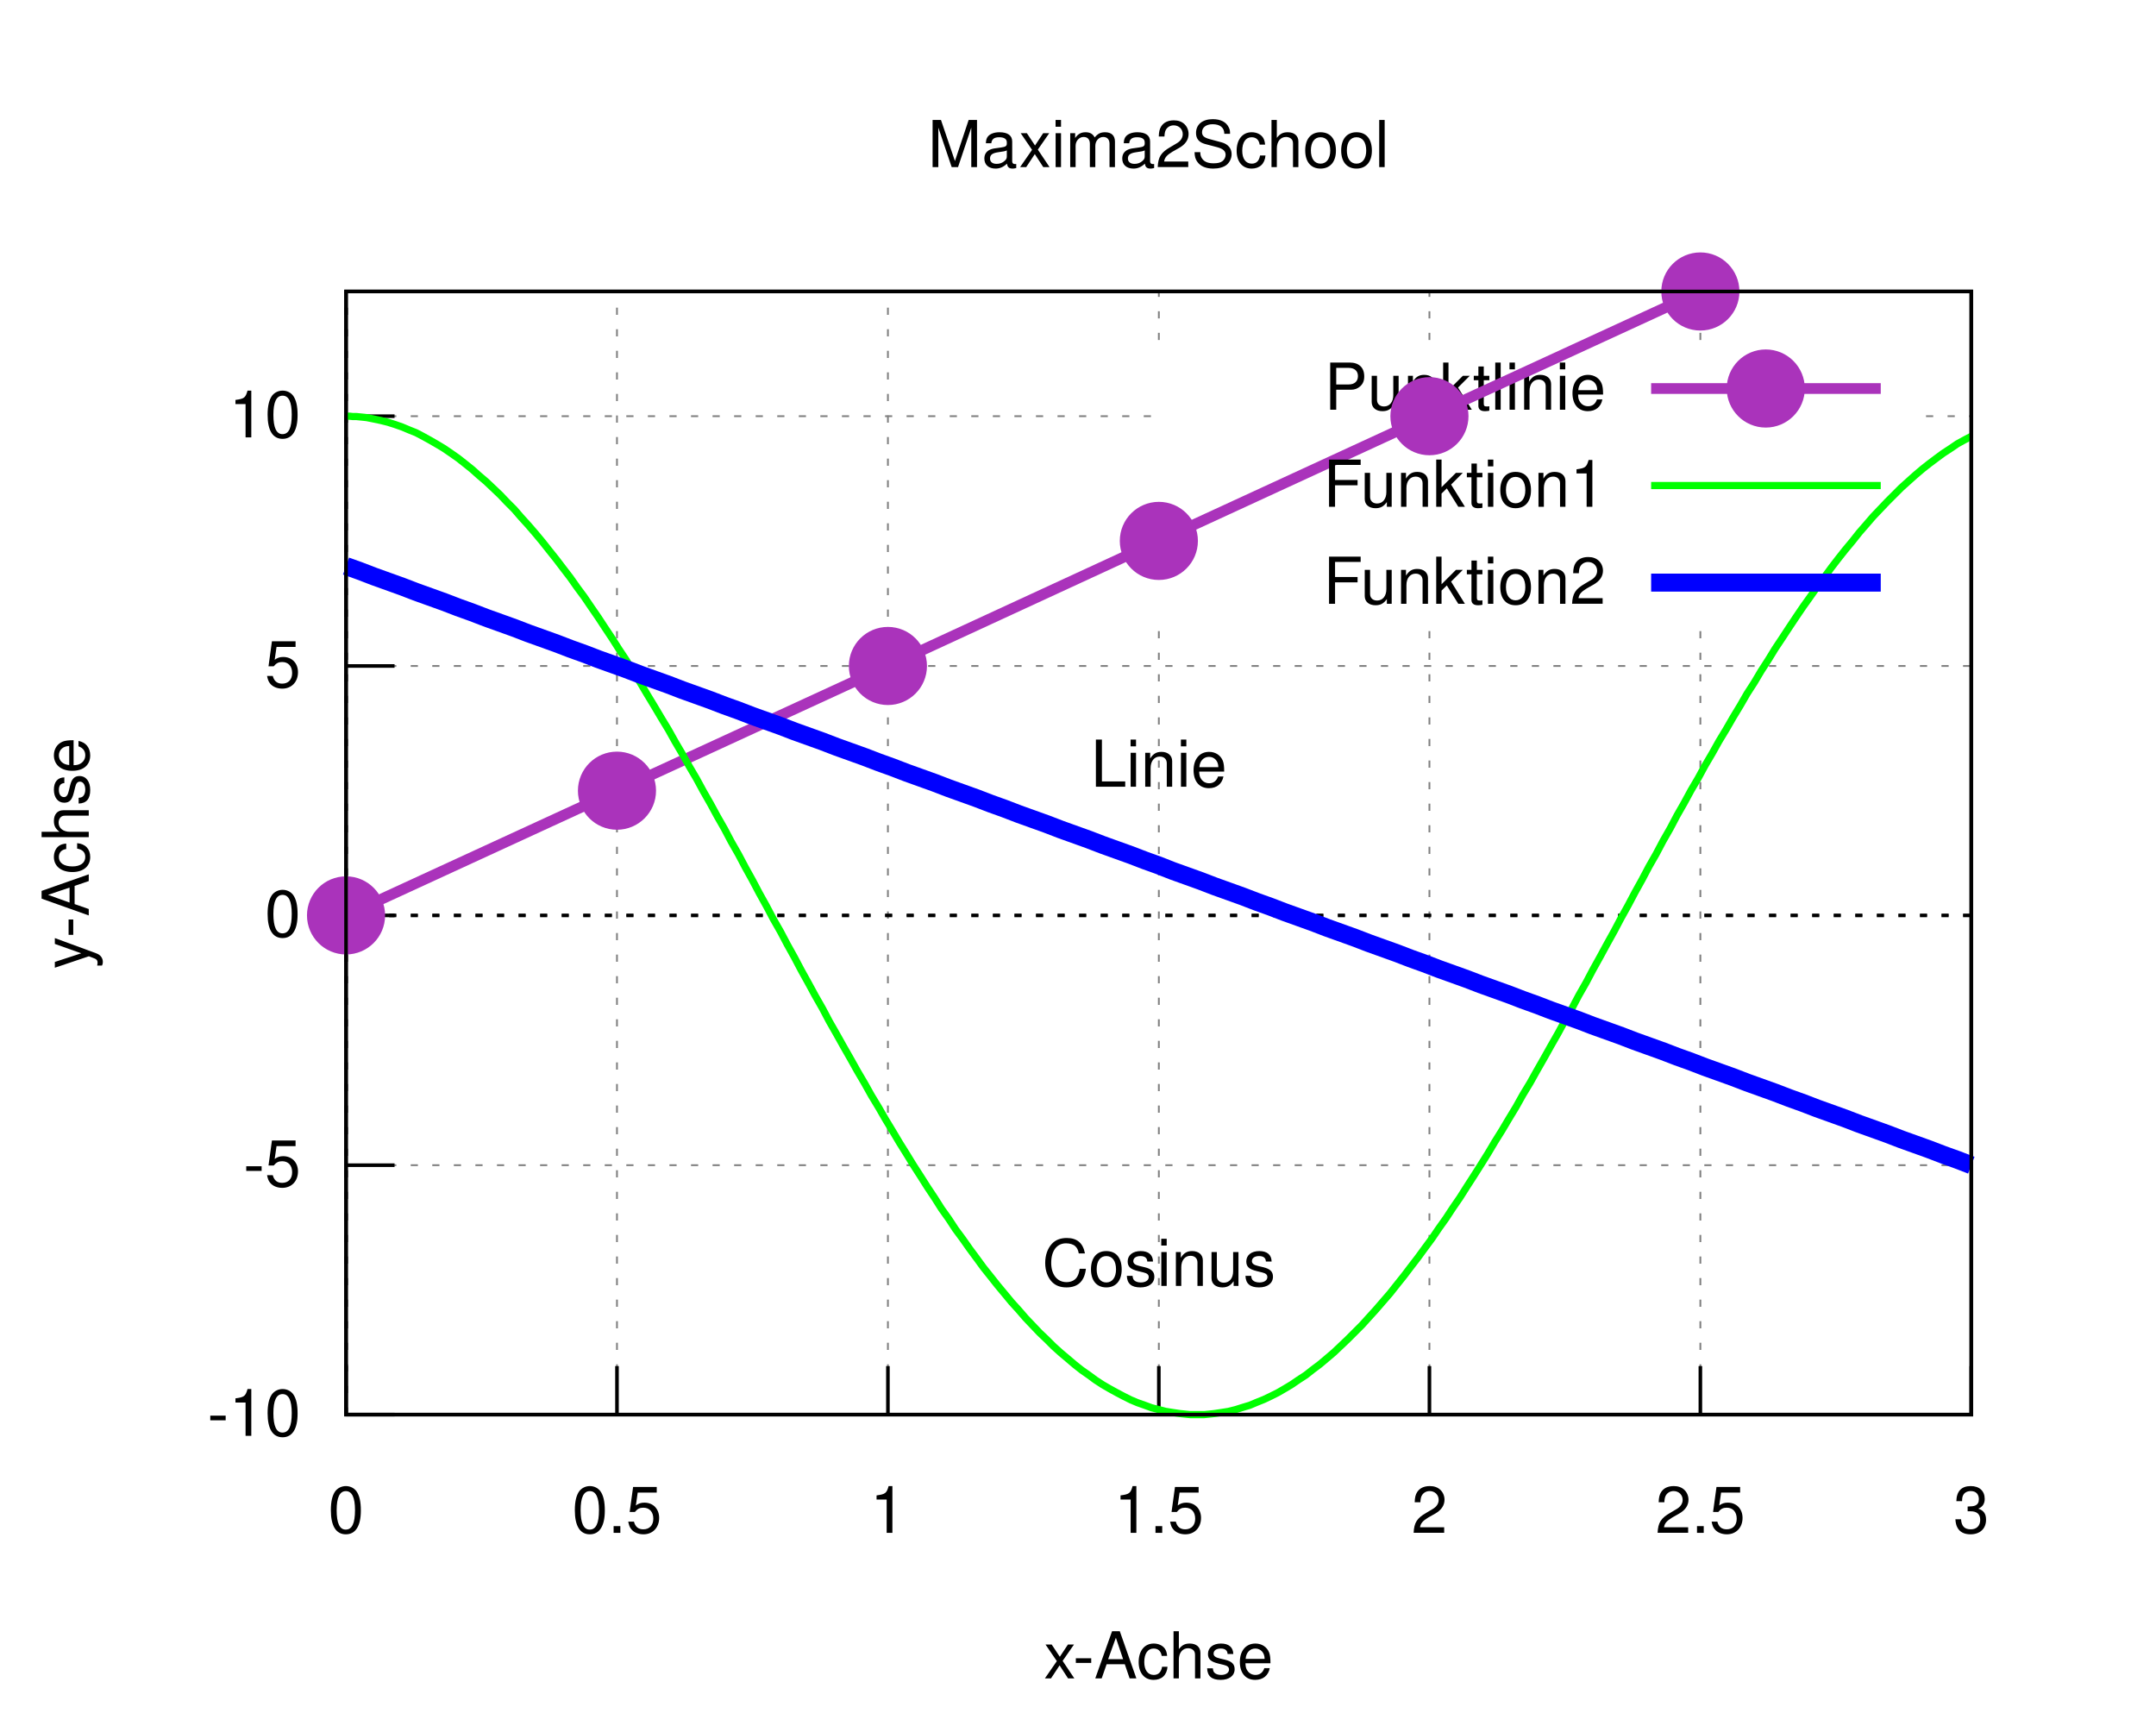
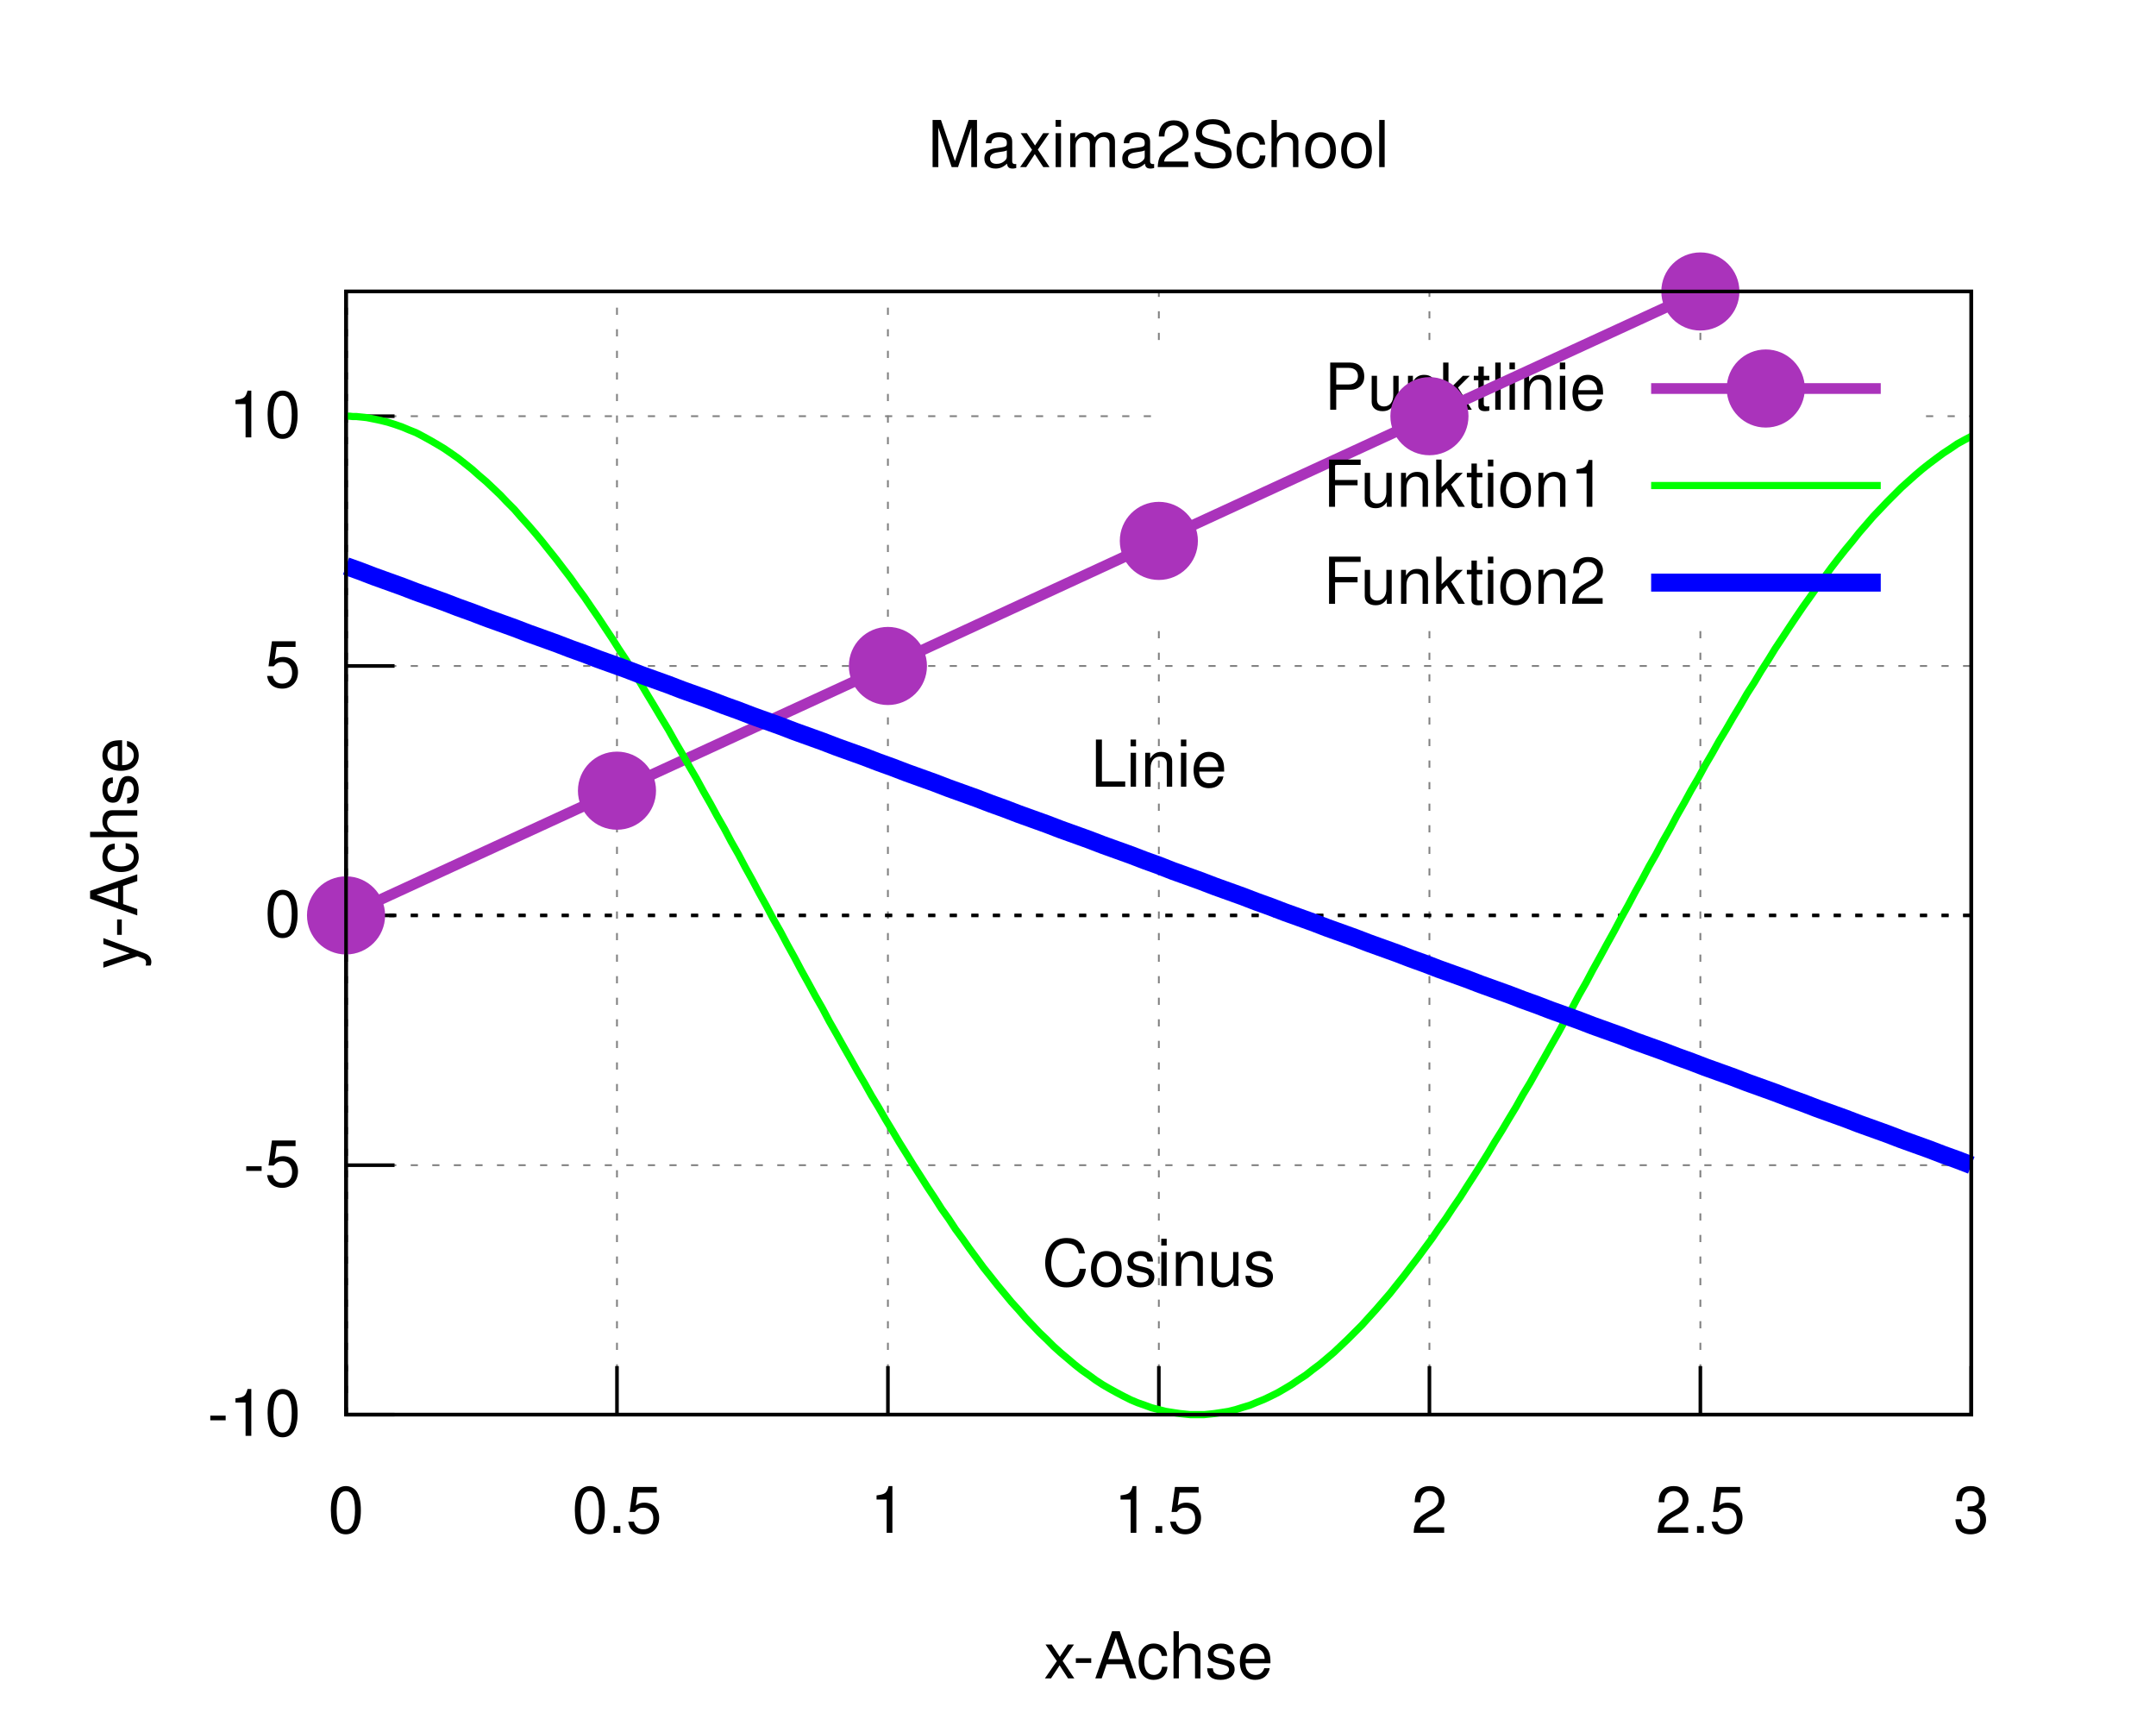
<svg xmlns="http://www.w3.org/2000/svg" xmlns:xlink="http://www.w3.org/1999/xlink" width="600" height="480" viewBox="0 0 600 480">
  <g id="gnuplot_canvas">
    <rect x="0" y="0" width="600" height="480" fill="none" />
    <defs>
      <circle id="gpDot" r="0.5" stroke-width="0.5" stroke="currentColor" />
      <path id="gpPt0" stroke-width="0.148" stroke="currentColor" d="M-1,0 h2 M0,-1 v2" />
      <path id="gpPt1" stroke-width="0.148" stroke="currentColor" d="M-1,-1 L1,1 M1,-1 L-1,1" />
      <path id="gpPt2" stroke-width="0.148" stroke="currentColor" d="M-1,0 L1,0 M0,-1 L0,1 M-1,-1 L1,1 M-1,1 L1,-1" />
      <rect id="gpPt3" stroke-width="0.148" stroke="currentColor" x="-1" y="-1" width="2" height="2" />
      <rect id="gpPt4" stroke-width="0.148" stroke="currentColor" fill="currentColor" x="-1" y="-1" width="2" height="2" />
      <circle id="gpPt5" stroke-width="0.148" stroke="currentColor" cx="0" cy="0" r="1" />
      <use xlink:href="#gpPt5" id="gpPt6" fill="currentColor" stroke="none" />
      <path id="gpPt7" stroke-width="0.148" stroke="currentColor" d="M0,-1.33 L-1.33,0.67 L1.33,0.67 z" />
      <use xlink:href="#gpPt7" id="gpPt8" fill="currentColor" stroke="none" />
      <use xlink:href="#gpPt7" id="gpPt9" stroke="currentColor" transform="rotate(180)" />
      <use xlink:href="#gpPt9" id="gpPt10" fill="currentColor" stroke="none" />
      <use xlink:href="#gpPt3" id="gpPt11" stroke="currentColor" transform="rotate(45)" />
      <use xlink:href="#gpPt11" id="gpPt12" fill="currentColor" stroke="none" />
      <path id="gpPt13" stroke-width="0.148" stroke="currentColor" d="M0,1.330 L1.265,0.411 L0.782,-1.067 L-0.782,-1.076 L-1.265,0.411 z" />
      <use xlink:href="#gpPt13" id="gpPt14" fill="currentColor" stroke="none" />
      <filter id="textbox" filterUnits="objectBoundingBox" x="0" y="0" height="1" width="1">
        <feFlood flood-color="white" flood-opacity="1" result="bgnd" />
        <feComposite in="SourceGraphic" in2="bgnd" operator="atop" />
      </filter>
      <filter id="greybox" filterUnits="objectBoundingBox" x="0" y="0" height="1" width="1">
        <feFlood flood-color="lightgrey" flood-opacity="1" result="grey" />
        <feComposite in="SourceGraphic" in2="grey" operator="atop" />
      </filter>
    </defs>
    <g fill="none" color="white" stroke="currentColor" stroke-width="1.00" stroke-linecap="butt" stroke-linejoin="miter">
</g>
    <g fill="none" color="black" stroke="currentColor" stroke-width="1.00" stroke-linecap="butt" stroke-linejoin="miter">
      <g stroke="none" shape-rendering="crispEdges">
        <polygon fill="rgb(255, 255, 255)" points="0.0,480.0 599.9,480.0 599.9,0.1 0.0,0.1 " />
      </g>
    </g>
    <g fill="none" color="black" stroke="currentColor" stroke-width="1.00" stroke-linecap="butt" stroke-linejoin="miter">
</g>
    <g fill="none" color="black" stroke="black" stroke-width="0.50" stroke-linecap="butt" stroke-linejoin="miter">
</g>
    <g fill="none" color="gray" stroke="currentColor" stroke-width="0.50" stroke-linecap="butt" stroke-linejoin="miter">
      <path stroke="gray" stroke-dasharray="2,4" class="gridline" d="M96.3,393.6 L548.6,393.6  " />
    </g>
    <g fill="none" color="gray" stroke="gray" stroke-width="1.00" stroke-linecap="butt" stroke-linejoin="miter">
</g>
    <g fill="none" color="black" stroke="currentColor" stroke-width="1.00" stroke-linecap="butt" stroke-linejoin="miter">
      <path stroke="black" d="M96.3,393.6 L109.8,393.6  " />
      <g transform="translate(83.7,399.5)" stroke="none" fill="black" font-family="Helvetica" font-size="18.00" text-anchor="end">
        <text>
          <tspan font-family="Helvetica">-10</tspan>
        </text>
      </g>
    </g>
    <g fill="none" color="black" stroke="currentColor" stroke-width="1.00" stroke-linecap="butt" stroke-linejoin="miter">
</g>
    <g fill="none" color="black" stroke="black" stroke-width="0.50" stroke-linecap="butt" stroke-linejoin="miter">
</g>
    <g fill="none" color="gray" stroke="currentColor" stroke-width="0.50" stroke-linecap="butt" stroke-linejoin="miter">
      <path stroke="gray" stroke-dasharray="2,4" class="gridline" d="M96.3,324.2 L548.6,324.2  " />
    </g>
    <g fill="none" color="gray" stroke="gray" stroke-width="1.00" stroke-linecap="butt" stroke-linejoin="miter">
</g>
    <g fill="none" color="black" stroke="currentColor" stroke-width="1.00" stroke-linecap="butt" stroke-linejoin="miter">
      <path stroke="black" d="M96.3,324.2 L109.8,324.2  " />
      <g transform="translate(83.7,330.1)" stroke="none" fill="black" font-family="Helvetica" font-size="18.00" text-anchor="end">
        <text>
          <tspan font-family="Helvetica">-5</tspan>
        </text>
      </g>
    </g>
    <g fill="none" color="black" stroke="currentColor" stroke-width="1.00" stroke-linecap="butt" stroke-linejoin="miter">
</g>
    <g fill="none" color="black" stroke="black" stroke-width="0.50" stroke-linecap="butt" stroke-linejoin="miter">
</g>
    <g fill="none" color="gray" stroke="currentColor" stroke-width="0.50" stroke-linecap="butt" stroke-linejoin="miter">
      <path stroke="gray" stroke-dasharray="2,4" class="gridline" d="M96.3,254.7 L548.6,254.7  " />
    </g>
    <g fill="none" color="gray" stroke="gray" stroke-width="1.00" stroke-linecap="butt" stroke-linejoin="miter">
</g>
    <g fill="none" color="black" stroke="currentColor" stroke-width="1.00" stroke-linecap="butt" stroke-linejoin="miter">
      <path stroke="black" d="M96.3,254.7 L109.8,254.7  " />
      <g transform="translate(83.7,260.6)" stroke="none" fill="black" font-family="Helvetica" font-size="18.00" text-anchor="end">
        <text>
          <tspan font-family="Helvetica">0</tspan>
        </text>
      </g>
    </g>
    <g fill="none" color="black" stroke="currentColor" stroke-width="1.00" stroke-linecap="butt" stroke-linejoin="miter">
</g>
    <g fill="none" color="black" stroke="black" stroke-width="0.50" stroke-linecap="butt" stroke-linejoin="miter">
</g>
    <g fill="none" color="gray" stroke="currentColor" stroke-width="0.50" stroke-linecap="butt" stroke-linejoin="miter">
      <path stroke="gray" stroke-dasharray="2,4" class="gridline" d="M96.3,185.3 L548.6,185.3  " />
    </g>
    <g fill="none" color="gray" stroke="gray" stroke-width="1.00" stroke-linecap="butt" stroke-linejoin="miter">
</g>
    <g fill="none" color="black" stroke="currentColor" stroke-width="1.00" stroke-linecap="butt" stroke-linejoin="miter">
      <path stroke="black" d="M96.3,185.3 L109.8,185.3  " />
      <g transform="translate(83.7,191.2)" stroke="none" fill="black" font-family="Helvetica" font-size="18.00" text-anchor="end">
        <text>
          <tspan font-family="Helvetica">5</tspan>
        </text>
      </g>
    </g>
    <g fill="none" color="black" stroke="currentColor" stroke-width="1.00" stroke-linecap="butt" stroke-linejoin="miter">
</g>
    <g fill="none" color="black" stroke="black" stroke-width="0.50" stroke-linecap="butt" stroke-linejoin="miter">
</g>
    <g fill="none" color="gray" stroke="currentColor" stroke-width="0.50" stroke-linecap="butt" stroke-linejoin="miter">
      <path stroke="gray" stroke-dasharray="2,4" class="gridline" d="M96.3,115.8 L320.9,115.8 M536.0,115.8 L548.6,115.8  " />
    </g>
    <g fill="none" color="gray" stroke="gray" stroke-width="1.00" stroke-linecap="butt" stroke-linejoin="miter">
</g>
    <g fill="none" color="black" stroke="currentColor" stroke-width="1.00" stroke-linecap="butt" stroke-linejoin="miter">
      <path stroke="black" d="M96.3,115.8 L109.8,115.8  " />
      <g transform="translate(83.7,121.7)" stroke="none" fill="black" font-family="Helvetica" font-size="18.00" text-anchor="end">
        <text>
          <tspan font-family="Helvetica">10</tspan>
        </text>
      </g>
    </g>
    <g fill="none" color="black" stroke="currentColor" stroke-width="1.00" stroke-linecap="butt" stroke-linejoin="miter">
</g>
    <g fill="none" color="black" stroke="black" stroke-width="0.50" stroke-linecap="butt" stroke-linejoin="miter">
</g>
    <g fill="none" color="gray" stroke="currentColor" stroke-width="0.50" stroke-linecap="butt" stroke-linejoin="miter">
      <path stroke="gray" stroke-dasharray="2,4" class="gridline" d="M96.3,393.6 L96.3,81.1  " />
    </g>
    <g fill="none" color="gray" stroke="gray" stroke-width="1.00" stroke-linecap="butt" stroke-linejoin="miter">
</g>
    <g fill="none" color="black" stroke="currentColor" stroke-width="1.00" stroke-linecap="butt" stroke-linejoin="miter">
      <path stroke="black" d="M96.3,393.6 L96.3,380.1  " />
      <g transform="translate(96.3,426.5)" stroke="none" fill="black" font-family="Helvetica" font-size="18.00" text-anchor="middle">
        <text>
          <tspan font-family="Helvetica">0</tspan>
        </text>
      </g>
    </g>
    <g fill="none" color="black" stroke="currentColor" stroke-width="1.00" stroke-linecap="butt" stroke-linejoin="miter">
</g>
    <g fill="none" color="black" stroke="black" stroke-width="0.50" stroke-linecap="butt" stroke-linejoin="miter">
</g>
    <g fill="none" color="gray" stroke="currentColor" stroke-width="0.50" stroke-linecap="butt" stroke-linejoin="miter">
      <path stroke="gray" stroke-dasharray="2,4" class="gridline" d="M171.7,393.6 L171.7,81.1  " />
    </g>
    <g fill="none" color="gray" stroke="gray" stroke-width="1.00" stroke-linecap="butt" stroke-linejoin="miter">
</g>
    <g fill="none" color="black" stroke="currentColor" stroke-width="1.00" stroke-linecap="butt" stroke-linejoin="miter">
      <path stroke="black" d="M171.7,393.6 L171.7,380.1  " />
      <g transform="translate(171.7,426.5)" stroke="none" fill="black" font-family="Helvetica" font-size="18.00" text-anchor="middle">
        <text>
          <tspan font-family="Helvetica">0.5</tspan>
        </text>
      </g>
    </g>
    <g fill="none" color="black" stroke="currentColor" stroke-width="1.00" stroke-linecap="butt" stroke-linejoin="miter">
</g>
    <g fill="none" color="black" stroke="black" stroke-width="0.50" stroke-linecap="butt" stroke-linejoin="miter">
</g>
    <g fill="none" color="gray" stroke="currentColor" stroke-width="0.50" stroke-linecap="butt" stroke-linejoin="miter">
      <path stroke="gray" stroke-dasharray="2,4" class="gridline" d="M247.1,393.6 L247.1,81.1  " />
    </g>
    <g fill="none" color="gray" stroke="gray" stroke-width="1.00" stroke-linecap="butt" stroke-linejoin="miter">
</g>
    <g fill="none" color="black" stroke="currentColor" stroke-width="1.00" stroke-linecap="butt" stroke-linejoin="miter">
      <path stroke="black" d="M247.1,393.6 L247.1,380.1  " />
      <g transform="translate(247.1,426.5)" stroke="none" fill="black" font-family="Helvetica" font-size="18.00" text-anchor="middle">
        <text>
          <tspan font-family="Helvetica">1</tspan>
        </text>
      </g>
    </g>
    <g fill="none" color="black" stroke="currentColor" stroke-width="1.00" stroke-linecap="butt" stroke-linejoin="miter">
</g>
    <g fill="none" color="black" stroke="black" stroke-width="0.50" stroke-linecap="butt" stroke-linejoin="miter">
</g>
    <g fill="none" color="gray" stroke="currentColor" stroke-width="0.50" stroke-linecap="butt" stroke-linejoin="miter">
      <path stroke="gray" stroke-dasharray="2,4" class="gridline" d="M322.5,393.6 L322.5,175.6 M322.5,94.6 L322.5,81.1  " />
    </g>
    <g fill="none" color="gray" stroke="gray" stroke-width="1.00" stroke-linecap="butt" stroke-linejoin="miter">
</g>
    <g fill="none" color="black" stroke="currentColor" stroke-width="1.00" stroke-linecap="butt" stroke-linejoin="miter">
      <path stroke="black" d="M322.5,393.6 L322.5,380.1  " />
      <g transform="translate(322.5,426.5)" stroke="none" fill="black" font-family="Helvetica" font-size="18.00" text-anchor="middle">
        <text>
          <tspan font-family="Helvetica">1.5</tspan>
        </text>
      </g>
    </g>
    <g fill="none" color="black" stroke="currentColor" stroke-width="1.00" stroke-linecap="butt" stroke-linejoin="miter">
</g>
    <g fill="none" color="black" stroke="black" stroke-width="0.50" stroke-linecap="butt" stroke-linejoin="miter">
</g>
    <g fill="none" color="gray" stroke="currentColor" stroke-width="0.50" stroke-linecap="butt" stroke-linejoin="miter">
      <path stroke="gray" stroke-dasharray="2,4" class="gridline" d="M397.8,393.6 L397.8,175.6 M397.8,94.6 L397.8,81.1  " />
    </g>
    <g fill="none" color="gray" stroke="gray" stroke-width="1.00" stroke-linecap="butt" stroke-linejoin="miter">
</g>
    <g fill="none" color="black" stroke="currentColor" stroke-width="1.00" stroke-linecap="butt" stroke-linejoin="miter">
      <path stroke="black" d="M397.8,393.6 L397.8,380.1  " />
      <g transform="translate(397.8,426.5)" stroke="none" fill="black" font-family="Helvetica" font-size="18.00" text-anchor="middle">
        <text>
          <tspan font-family="Helvetica">2</tspan>
        </text>
      </g>
    </g>
    <g fill="none" color="black" stroke="currentColor" stroke-width="1.00" stroke-linecap="butt" stroke-linejoin="miter">
</g>
    <g fill="none" color="black" stroke="black" stroke-width="0.50" stroke-linecap="butt" stroke-linejoin="miter">
</g>
    <g fill="none" color="gray" stroke="currentColor" stroke-width="0.50" stroke-linecap="butt" stroke-linejoin="miter">
      <path stroke="gray" stroke-dasharray="2,4" class="gridline" d="M473.2,393.6 L473.2,175.6 M473.2,94.6 L473.2,81.1  " />
    </g>
    <g fill="none" color="gray" stroke="gray" stroke-width="1.00" stroke-linecap="butt" stroke-linejoin="miter">
</g>
    <g fill="none" color="black" stroke="currentColor" stroke-width="1.00" stroke-linecap="butt" stroke-linejoin="miter">
      <path stroke="black" d="M473.2,393.6 L473.2,380.1  " />
      <g transform="translate(473.2,426.5)" stroke="none" fill="black" font-family="Helvetica" font-size="18.00" text-anchor="middle">
        <text>
          <tspan font-family="Helvetica">2.5</tspan>
        </text>
      </g>
    </g>
    <g fill="none" color="black" stroke="currentColor" stroke-width="1.00" stroke-linecap="butt" stroke-linejoin="miter">
</g>
    <g fill="none" color="black" stroke="black" stroke-width="0.50" stroke-linecap="butt" stroke-linejoin="miter">
</g>
    <g fill="none" color="gray" stroke="currentColor" stroke-width="0.50" stroke-linecap="butt" stroke-linejoin="miter">
      <path stroke="gray" stroke-dasharray="2,4" class="gridline" d="M548.6,393.6 L548.6,81.1  " />
    </g>
    <g fill="none" color="gray" stroke="gray" stroke-width="1.00" stroke-linecap="butt" stroke-linejoin="miter">
</g>
    <g fill="none" color="black" stroke="currentColor" stroke-width="1.00" stroke-linecap="butt" stroke-linejoin="miter">
      <path stroke="black" d="M548.6,393.6 L548.6,380.1  " />
      <g transform="translate(548.6,426.5)" stroke="none" fill="black" font-family="Helvetica" font-size="18.00" text-anchor="middle">
        <text>
          <tspan font-family="Helvetica">3</tspan>
        </text>
      </g>
    </g>
    <g fill="none" color="black" stroke="currentColor" stroke-width="1.00" stroke-linecap="butt" stroke-linejoin="miter">
</g>
    <g fill="none" color="gray" stroke="currentColor" stroke-width="1.00" stroke-linecap="butt" stroke-linejoin="miter">
      <path stroke="rgb(  0,   0,   0)" stroke-dasharray="2,4" d="M96.3,254.7 L548.6,254.7  " />
    </g>
    <g fill="none" color="gray" stroke="currentColor" stroke-width="1.00" stroke-linecap="butt" stroke-linejoin="miter">
      <path stroke="rgb(  0,   0,   0)" stroke-dasharray="2,4" d="M96.3,393.6 L96.3,81.1  " />
    </g>
    <g fill="none" color="black" stroke="currentColor" stroke-width="1.00" stroke-linecap="butt" stroke-linejoin="miter">
      <path stroke="black" d="M96.3,81.1 L96.3,393.6 L548.6,393.6 L548.6,81.1 L96.3,81.1 Z  " />
    </g>
    <g fill="none" color="black" stroke="currentColor" stroke-width="1.00" stroke-linecap="butt" stroke-linejoin="miter">
-       <g transform="translate(24.7,237.4) rotate(270)" stroke="none" fill="black" font-family="Helvetica" font-size="18.00" text-anchor="middle">
+       <g transform="translate(38.2,237.4) rotate(270)" stroke="none" fill="black" font-family="Helvetica" font-size="18.00" text-anchor="middle">
        <text>
          <tspan font-family="Helvetica">y-Achse</tspan>
        </text>
      </g>
    </g>
    <g fill="none" color="black" stroke="currentColor" stroke-width="1.00" stroke-linecap="butt" stroke-linejoin="miter">
-       <g transform="translate(579.6,237.4) rotate(270)" stroke="none" fill="black" font-family="Helvetica" font-size="18.00" text-anchor="middle">
+       <g transform="translate(561.1,237.4) rotate(270)" stroke="none" fill="black" font-family="Helvetica" font-size="18.00" text-anchor="middle">
        <text />
      </g>
    </g>
    <g fill="none" color="black" stroke="currentColor" stroke-width="1.00" stroke-linecap="butt" stroke-linejoin="miter">
      <g transform="translate(322.4,467.0)" stroke="none" fill="black" font-family="Helvetica" font-size="18.00" text-anchor="middle">
        <text>
          <tspan font-family="Helvetica">x-Achse</tspan>
        </text>
      </g>
    </g>
    <g fill="none" color="black" stroke="currentColor" stroke-width="1.00" stroke-linecap="butt" stroke-linejoin="miter">
      <g transform="translate(322.4,46.5)" stroke="none" fill="black" font-family="Helvetica" font-size="18.00" text-anchor="middle">
        <text>
          <tspan font-family="Helvetica">Maxima2School</tspan>
        </text>
      </g>
+     </g>
+     <g fill="none" color="black" stroke="currentColor" stroke-width="1.00" stroke-linecap="butt" stroke-linejoin="miter">
      <g transform="translate(322.4,87.0)" stroke="none" fill="black" font-family="Helvetica" font-size="18.00" text-anchor="middle">
        <text />
      </g>
    </g>
    <g fill="none" color="black" stroke="currentColor" stroke-width="1.00" stroke-linecap="butt" stroke-linejoin="miter">
</g>
    <g id="gnuplot_plot_1">
      <g fill="none" color="black" stroke="currentColor" stroke-width="1.00" stroke-linecap="butt" stroke-linejoin="miter">
        <g transform="translate(322.5,357.8)" stroke="none" fill="rgb(0,0,0)" font-family="Helvetica" font-size="18.00" text-anchor="middle">
          <text>
            <tspan font-family="Helvetica">Cosinus</tspan>
          </text>
        </g>
      </g>
    </g>
    <g id="gnuplot_plot_2">
      <g fill="none" color="black" stroke="currentColor" stroke-width="1.00" stroke-linecap="butt" stroke-linejoin="miter">
        <g transform="translate(322.5,218.9)" stroke="none" fill="rgb(0,0,0)" font-family="Helvetica" font-size="18.00" text-anchor="middle">
          <text>
            <tspan font-family="Helvetica">Linie</tspan>
          </text>
        </g>
      </g>
    </g>
    <g id="gnuplot_plot_3">
      <g fill="none" color="white" stroke="rgb(  0,   0,   0)" stroke-width="3.00" stroke-linecap="butt" stroke-linejoin="miter">
</g>
      <g fill="none" color="black" stroke="currentColor" stroke-width="3.00" stroke-linecap="butt" stroke-linejoin="miter">
        <g transform="translate(446.9,114.0)" stroke="none" fill="black" font-family="Helvetica" font-size="18.00" text-anchor="end">
          <text>
            <tspan font-family="Helvetica">Punktlinie</tspan>
          </text>
        </g>
      </g>
      <g fill="none" color="black" stroke="currentColor" stroke-width="3.00" stroke-linecap="butt" stroke-linejoin="miter">
        <path stroke="rgb(170,  51, 187)" d="M459.5,108.1 L523.4,108.1 M96.3,254.7 L171.7,220.0 L247.1,185.3 L322.5,150.5 L397.8,115.8 L473.2,81.1    " />
        <use xlink:href="#gpPt6" transform="translate(96.3,254.7) scale(10.12)" color="rgb(170,  51, 187)" />
        <use xlink:href="#gpPt6" transform="translate(171.7,220.0) scale(10.12)" color="rgb(170,  51, 187)" />
        <use xlink:href="#gpPt6" transform="translate(247.1,185.3) scale(10.12)" color="rgb(170,  51, 187)" />
        <use xlink:href="#gpPt6" transform="translate(322.5,150.5) scale(10.12)" color="rgb(170,  51, 187)" />
        <use xlink:href="#gpPt6" transform="translate(397.8,115.8) scale(10.12)" color="rgb(170,  51, 187)" />
        <use xlink:href="#gpPt6" transform="translate(473.2,81.1) scale(10.12)" color="rgb(170,  51, 187)" />
        <use xlink:href="#gpPt6" transform="translate(491.4,108.1) scale(10.12)" color="rgb(170,  51, 187)" />
      </g>
    </g>
    <g id="gnuplot_plot_4">
      <g fill="none" color="white" stroke="rgb(170,  51, 187)" stroke-width="2.00" stroke-linecap="butt" stroke-linejoin="miter">
</g>
      <g fill="none" color="black" stroke="currentColor" stroke-width="2.00" stroke-linecap="butt" stroke-linejoin="miter">
        <g transform="translate(446.9,141.0)" stroke="none" fill="black" font-family="Helvetica" font-size="18.00" text-anchor="end">
          <text>
            <tspan font-family="Helvetica">Funktion1</tspan>
          </text>
        </g>
      </g>
      <g fill="none" color="black" stroke="currentColor" stroke-width="2.00" stroke-linecap="butt" stroke-linejoin="miter">
        <path stroke="rgb(  0, 255,   0)" d="M459.5,135.1 L523.4,135.1 M548.6,121.4 L546.7,122.4 L544.7,123.5 L542.8,124.8 L540.8,126.1 L538.9,127.5   L536.9,129.0 L535.0,130.5 L533.0,132.2 L531.1,133.9 L529.1,135.7 L527.2,137.6 L525.2,139.6 L523.3,141.6   L521.3,143.7 L519.4,145.9 L517.4,148.2 L515.5,150.6 L513.5,153.0 L511.6,155.4 L509.6,158.0 L507.7,160.6   L505.7,163.3 L503.8,166.0 L501.8,168.8 L499.9,171.6 L497.9,174.6 L496.0,177.5 L494.0,180.5 L492.1,183.6   L490.1,186.7 L488.2,189.9 L486.2,193.0 L484.3,196.3 L482.3,199.6 L480.4,202.9 L478.4,206.2 L476.5,209.6   L474.5,213.0 L472.6,216.5 L470.6,219.9 L468.7,223.4 L466.7,226.9 L464.8,230.5 L462.8,234.0 L460.9,237.6   L458.9,241.1 L457.0,244.7 L455.0,248.3 L453.1,251.9 L451.1,255.5 L449.2,259.1 L447.2,262.7 L445.3,266.2   L443.3,269.8 L441.4,273.4 L439.4,276.9 L437.5,280.5 L435.5,284.0 L433.6,287.5 L431.6,291.0 L429.7,294.4   L427.7,297.9 L425.8,301.3 L423.8,304.6 L421.9,308.0 L419.9,311.3 L418.0,314.5 L416.0,317.7 L414.1,320.9   L412.1,324.1 L410.2,327.1 L408.2,330.2 L406.3,333.2 L404.3,336.1 L402.4,339.0 L400.4,341.8 L398.5,344.6   L396.5,347.3 L394.6,349.9 L392.6,352.5 L390.7,355.0 L388.7,357.5 L386.8,359.9 L384.8,362.2 L382.9,364.4   L380.9,366.6 L379.0,368.7 L377.0,370.7 L375.1,372.6 L373.1,374.5 L371.2,376.3 L369.2,378.0 L367.3,379.6   L365.3,381.1 L363.4,382.6 L361.4,383.9 L359.5,385.2 L357.5,386.4 L355.6,387.5 L353.6,388.5 L351.7,389.4   L349.7,390.2 L347.8,391.0 L345.8,391.6 L343.9,392.2 L341.9,392.7 L340.0,393.0 L338.0,393.3 L337.1,393.4   L336.1,393.5 L335.1,393.6 L334.1,393.6 L333.2,393.6 L332.2,393.6 L331.2,393.6 L330.2,393.5 L328.3,393.3   L326.3,393.0 L324.4,392.7 L322.5,392.2 L320.5,391.7 L318.6,391.0 L316.6,390.3 L314.7,389.5 L312.7,388.5   L310.8,387.5 L308.8,386.4 L306.9,385.3 L304.9,384.0 L303.0,382.6 L301.0,381.2 L299.1,379.7 L297.1,378.0   L295.2,376.4 L293.2,374.6 L291.3,372.7 L289.3,370.8 L287.4,368.8 L285.4,366.7 L283.5,364.5 L281.5,362.3   L279.6,360.0 L277.6,357.6 L275.7,355.2 L273.7,352.7 L271.8,350.1 L269.8,347.4 L267.9,344.7 L265.9,342.0   L264.0,339.1 L262.0,336.3 L260.1,333.3 L258.1,330.3 L256.2,327.3 L254.2,324.2 L252.3,321.1 L250.3,317.9   L248.4,314.7 L246.4,311.4 L244.5,308.1 L242.5,304.8 L240.6,301.4 L238.6,298.0 L236.7,294.6 L234.7,291.1   L232.8,287.7 L230.8,284.2 L228.9,280.6 L226.9,277.1 L225.0,273.6 L223.0,270.0 L221.1,266.4 L219.1,262.8   L217.2,259.2 L215.2,255.7 L213.3,252.1 L211.3,248.5 L209.4,244.9 L207.4,241.3 L205.5,237.7 L203.5,234.2   L201.6,230.6 L199.6,227.1 L197.7,223.6 L195.7,220.1 L193.8,216.6 L191.8,213.2 L189.9,209.8 L187.9,206.4   L186.0,203.0 L184.0,199.7 L182.1,196.5 L180.1,193.2 L178.2,190.0 L176.2,186.9 L174.3,183.7 L172.3,180.7   L170.4,177.7 L168.4,174.7 L166.5,171.8 L164.5,168.9 L162.6,166.1 L160.6,163.4 L158.7,160.7 L156.7,158.1   L154.8,155.6 L152.8,153.1 L150.9,150.7 L148.9,148.3 L147.0,146.1 L145.0,143.9 L143.1,141.7 L141.1,139.7   L139.2,137.7 L137.2,135.8 L135.3,134.0 L133.3,132.3 L131.4,130.6 L129.4,129.0 L127.5,127.5 L125.5,126.1   L123.6,124.8 L121.6,123.6 L119.7,122.5 L117.7,121.4 L115.8,120.4 L113.8,119.6 L111.9,118.8 L109.9,118.1   L108.0,117.5 L106.0,117.0 L104.1,116.6 L103.1,116.4 L102.1,116.2 L101.2,116.1 L100.2,116.0 L99.2,115.9   L98.2,115.9 L97.3,115.8 L96.3,115.8  " />
      </g>
    </g>
    <g id="gnuplot_plot_5">
      <g fill="none" color="white" stroke="rgb(  0, 255,   0)" stroke-width="5.00" stroke-linecap="butt" stroke-linejoin="miter">
</g>
      <g fill="none" color="black" stroke="currentColor" stroke-width="5.00" stroke-linecap="butt" stroke-linejoin="miter">
        <g transform="translate(446.9,168.0)" stroke="none" fill="black" font-family="Helvetica" font-size="18.00" text-anchor="end">
          <text>
            <tspan font-family="Helvetica">Funktion2</tspan>
          </text>
        </g>
      </g>
      <g fill="none" color="black" stroke="currentColor" stroke-width="5.00" stroke-linecap="butt" stroke-linejoin="miter">
        <path stroke="rgb(  0,   0, 255)" d="M459.5,162.1 L523.4,162.1 M548.6,324.2 L544.7,322.7 L540.8,321.3 L536.9,319.8 L533.0,318.4 L529.1,317.0   L525.2,315.5 L521.3,314.1 L517.4,312.7 L513.5,311.2 L509.6,309.8 L505.7,308.4 L501.8,306.9 L497.9,305.5   L494.0,304.0 L490.1,302.6 L486.2,301.2 L482.3,299.7 L478.4,298.3 L474.5,296.9 L470.6,295.4 L466.7,294.0   L462.8,292.5 L458.9,291.1 L455.0,289.7 L451.1,288.2 L447.2,286.8 L443.3,285.4 L439.4,283.9 L435.5,282.5   L431.6,281.1 L427.7,279.6 L423.8,278.2 L419.9,276.7 L416.0,275.3 L412.1,273.9 L408.2,272.4 L404.3,271.0   L400.4,269.6 L396.5,268.1 L392.6,266.7 L388.7,265.2 L384.8,263.8 L380.9,262.4 L377.0,260.9 L373.1,259.5   L369.2,258.1 L365.3,256.6 L361.4,255.2 L357.5,253.8 L353.6,252.3 L349.7,250.9 L345.8,249.4 L341.9,248.0   L338.0,246.6 L334.1,245.1 L330.2,243.7 L326.3,242.3 L322.5,240.8 L318.6,239.4 L314.7,237.9 L310.8,236.5   L306.9,235.1 L303.0,233.6 L299.1,232.2 L295.2,230.8 L291.3,229.3 L287.4,227.9 L283.5,226.5 L279.6,225.0   L275.7,223.6 L271.8,222.1 L267.9,220.7 L264.0,219.3 L260.1,217.8 L256.2,216.4 L252.3,215.0 L248.4,213.5   L244.5,212.1 L240.6,210.6 L236.7,209.2 L232.8,207.8 L228.9,206.3 L225.0,204.9 L221.1,203.5 L217.2,202.0   L213.3,200.6 L209.4,199.2 L205.5,197.7 L201.6,196.3 L197.7,194.8 L193.8,193.4 L189.9,192.0 L186.0,190.5   L182.1,189.1 L178.2,187.7 L174.3,186.2 L170.4,184.8 L166.5,183.4 L162.6,181.9 L158.7,180.5 L154.8,179.0   L150.9,177.6 L147.0,176.2 L143.1,174.7 L139.2,173.3 L135.3,171.9 L131.4,170.4 L127.5,169.0 L123.6,167.5   L119.7,166.1 L115.8,164.7 L111.9,163.2 L108.0,161.8 L104.1,160.4 L100.2,158.9 L96.3,157.5  " />
      </g>
    </g>
    <g fill="none" color="white" stroke="rgb(  0,   0, 255)" stroke-width="2.00" stroke-linecap="butt" stroke-linejoin="miter">
</g>
    <g fill="none" color="black" stroke="currentColor" stroke-width="2.00" stroke-linecap="butt" stroke-linejoin="miter">
</g>
    <g fill="none" color="black" stroke="black" stroke-width="1.00" stroke-linecap="butt" stroke-linejoin="miter">
</g>
    <g fill="none" color="black" stroke="currentColor" stroke-width="1.00" stroke-linecap="butt" stroke-linejoin="miter">
      <path stroke="black" d="M96.3,81.1 L96.3,393.6 L548.6,393.6 L548.6,81.1 L96.3,81.1 Z  " />
    </g>
    <g fill="none" color="black" stroke="currentColor" stroke-width="1.00" stroke-linecap="butt" stroke-linejoin="miter">
</g>
  </g>
</svg>
